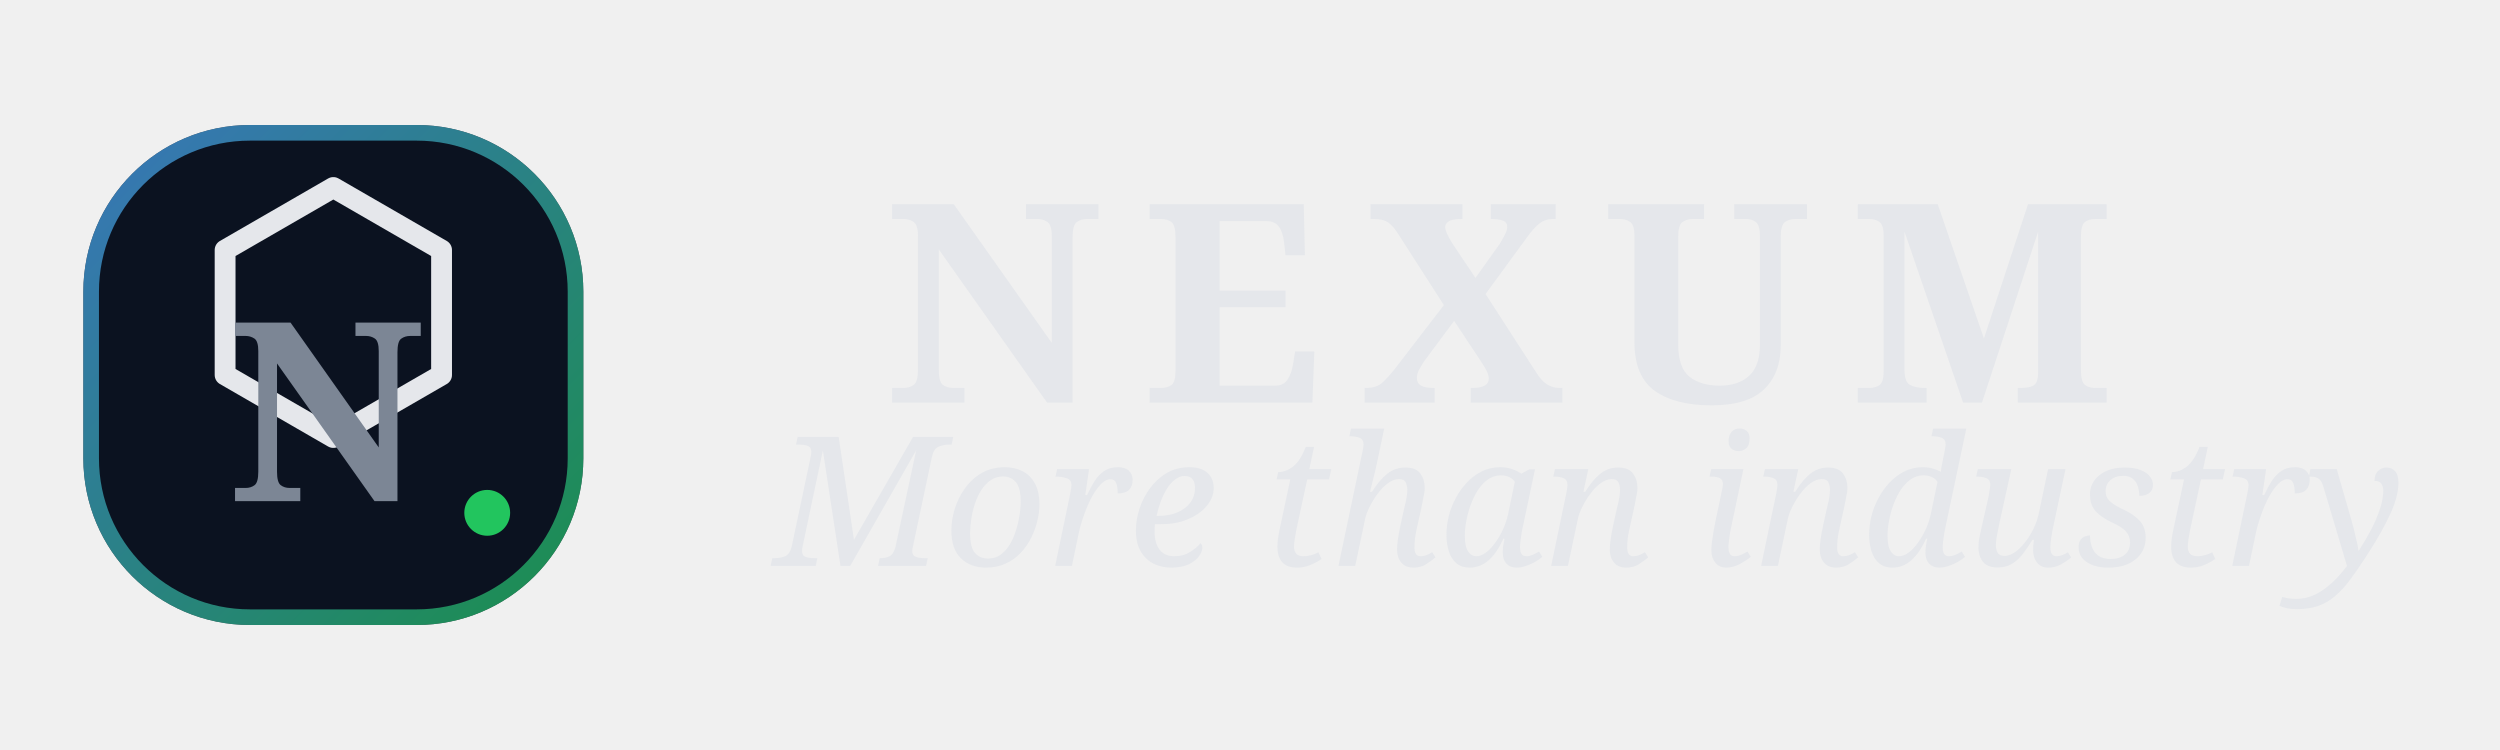
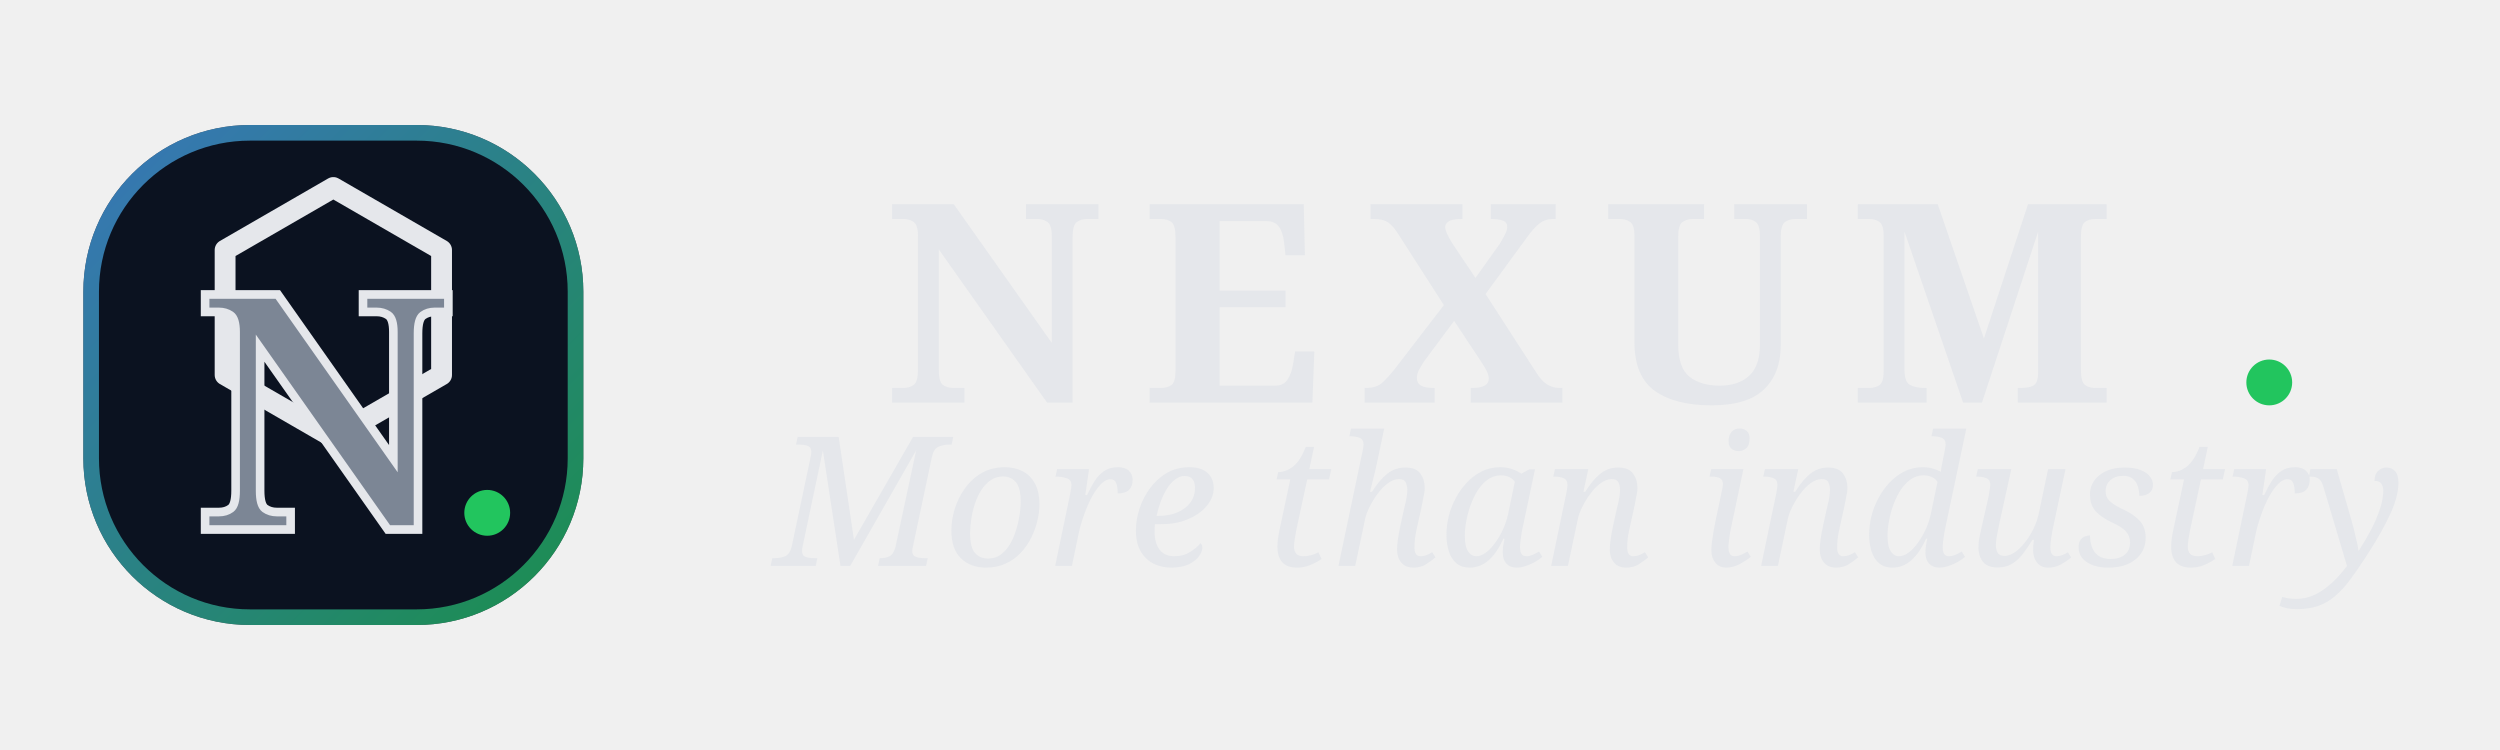
<svg xmlns="http://www.w3.org/2000/svg" width="240" height="72" viewBox="0 0 240 72" fill="none" version="1.1" id="svg11">
  <rect x="8" y="12" width="48" height="48" rx="16" fill="#0B1220" id="rect1" />
  <rect x="8.75" y="12.75" width="46.5" height="46.5" rx="15.25" stroke="url(#panelStroke)" stroke-opacity="0.7" stroke-width="1.5" id="rect2" />
  <path d="M32 18L42.39 24V36L32 42L21.61 36V24L32 18Z" stroke="#E5E7EB" stroke-width="2" stroke-linejoin="round" id="path2" />
  <circle cx="46.773" cy="49.232" r="2.2" fill="#22c55e" id="circle4" />
  <defs id="defs11">
    <rect x="63.514" y="15.946" width="172.973" height="42.973" id="rect12" />
    <rect x="75.135" y="16.486" width="118.919" height="39.189" id="rect11" />
    <linearGradient id="panelStroke" x1="8" y1="12" x2="56" y2="60" gradientUnits="userSpaceOnUse">
      <stop stop-color="#4CA1FC" id="stop10" />
      <stop offset="1" stop-color="#22C55E" id="stop11" />
    </linearGradient>
  </defs>
-   <text xml:space="preserve" id="text11" style="font-style:normal;font-variant:normal;font-weight:normal;font-stretch:normal;font-size:12px;font-family:Webdings;-inkscape-font-specification:Webdings;text-align:start;writing-mode:lr-tb;direction:ltr;white-space:pre;shape-inside:url(#rect12);fill:#000000;fill-opacity:1;stroke:#ffffff;stroke-width:17.223;stroke-opacity:1" />
+   <text xml:space="preserve" id="text11" style="font-style:normal;font-variant:normal;font-weight:normal;font-stretch:normal;font-size:12px;font-family:Webdings;-inkscape-font-specification:Webdings;text-align:start;writing-mode:lr-tb;direction:ltr;white-space:pre;shape-inside:url(#rect12);display:inline;fill:#000000;fill-opacity:1;stroke:#ffffff;stroke-width:17.223;stroke-opacity:1" />
  <text xml:space="preserve" style="font-style:normal;font-variant:normal;font-weight:normal;font-stretch:normal;font-size:26.667px;line-height:0;font-family:Webdings;-inkscape-font-specification:Webdings;text-align:start;letter-spacing:3.71px;word-spacing:0.01px;writing-mode:lr-tb;direction:ltr;text-anchor:start;fill:#e5e7eb;fill-opacity:1;stroke:#ffffff;stroke-width:17.223;stroke-opacity:0.17" x="80" y="38.649" id="text13">
    <tspan id="tspan13" x="80" y="38.649" style="font-style:normal;font-variant:normal;font-weight:bold;font-stretch:normal;font-size:26.667px;line-height:0;font-family:Georgia;-inkscape-font-specification:'Georgia Bold';letter-spacing:3.71px;word-spacing:0.01px;direction:ltr;stroke:#ffffff;stroke-opacity:0;fill:#e5e7eb;fill-opacity:1" dx="4.89">NEXUM</tspan>
  </text>
  <text xml:space="preserve" style="font-style:normal;font-variant:normal;font-weight:normal;font-stretch:normal;font-size:17.333px;line-height:0;font-family:Georgia;-inkscape-font-specification:Georgia;text-align:start;letter-spacing:0px;word-spacing:0.01px;writing-mode:lr-tb;direction:ltr;text-anchor:start;fill:#e5e7eb;fill-opacity:1;stroke:#ffffff;stroke-width:17.223;stroke-opacity:0" x="74.324" y="54.324" id="text14">
    <tspan id="tspan14" x="74.324" y="54.324" style="font-style:italic;font-variant:normal;font-weight:normal;font-stretch:normal;font-size:17.333px;font-family:Georgia;-inkscape-font-specification:'Georgia Italic';letter-spacing:0px;fill:#e5e7eb;fill-opacity:1">More than industry</tspan>
  </text>
-   <text xml:space="preserve" style="font-style:normal;font-variant:normal;font-weight:bold;font-stretch:normal;font-size:24px;line-height:0;font-family:Georgia;-inkscape-font-specification:'Georgia Bold';text-align:start;letter-spacing:0px;word-spacing:0.01px;writing-mode:lr-tb;direction:ltr;text-anchor:start;fill:#e5e7eb;fill-opacity:1;stroke:#b4c8e5;stroke-width:17.223;stroke-opacity:0" x="21.892" y="48.108" id="text15">
-     <tspan id="tspan15" x="21.892" y="48.108" style="font-size:24px;fill:#7c8695;fill-opacity:1;stroke:#a9c8f0;stroke-opacity:0">N</tspan>
+   <circle cx="217.849" cy="36.714" r="2.2" fill="#22c55e" id="circle4-9" />
+   <text xml:space="preserve" style="font-style:normal;font-variant:normal;font-weight:bold;font-stretch:normal;font-size:31.52px;line-height:0;font-family:Georgia;-inkscape-font-specification:'Georgia Bold';text-align:start;letter-spacing:0px;word-spacing:0.013px;writing-mode:lr-tb;direction:ltr;text-anchor:start;fill:#e5e7eb;fill-opacity:1;stroke:#e5e7eb;stroke-width:0.828;stroke-dasharray:none;stroke-opacity:1" x="18.872" y="50.686" id="text15" transform="scale(0.9971337,1.002874)">
+     <tspan id="tspan15" x="18.872" y="50.686" style="font-size:31.52px;fill:#7c8695;fill-opacity:1;stroke:#e5e7eb;stroke-width:0.828;stroke-dasharray:none;stroke-opacity:1">N</tspan>
  </text>
</svg>
